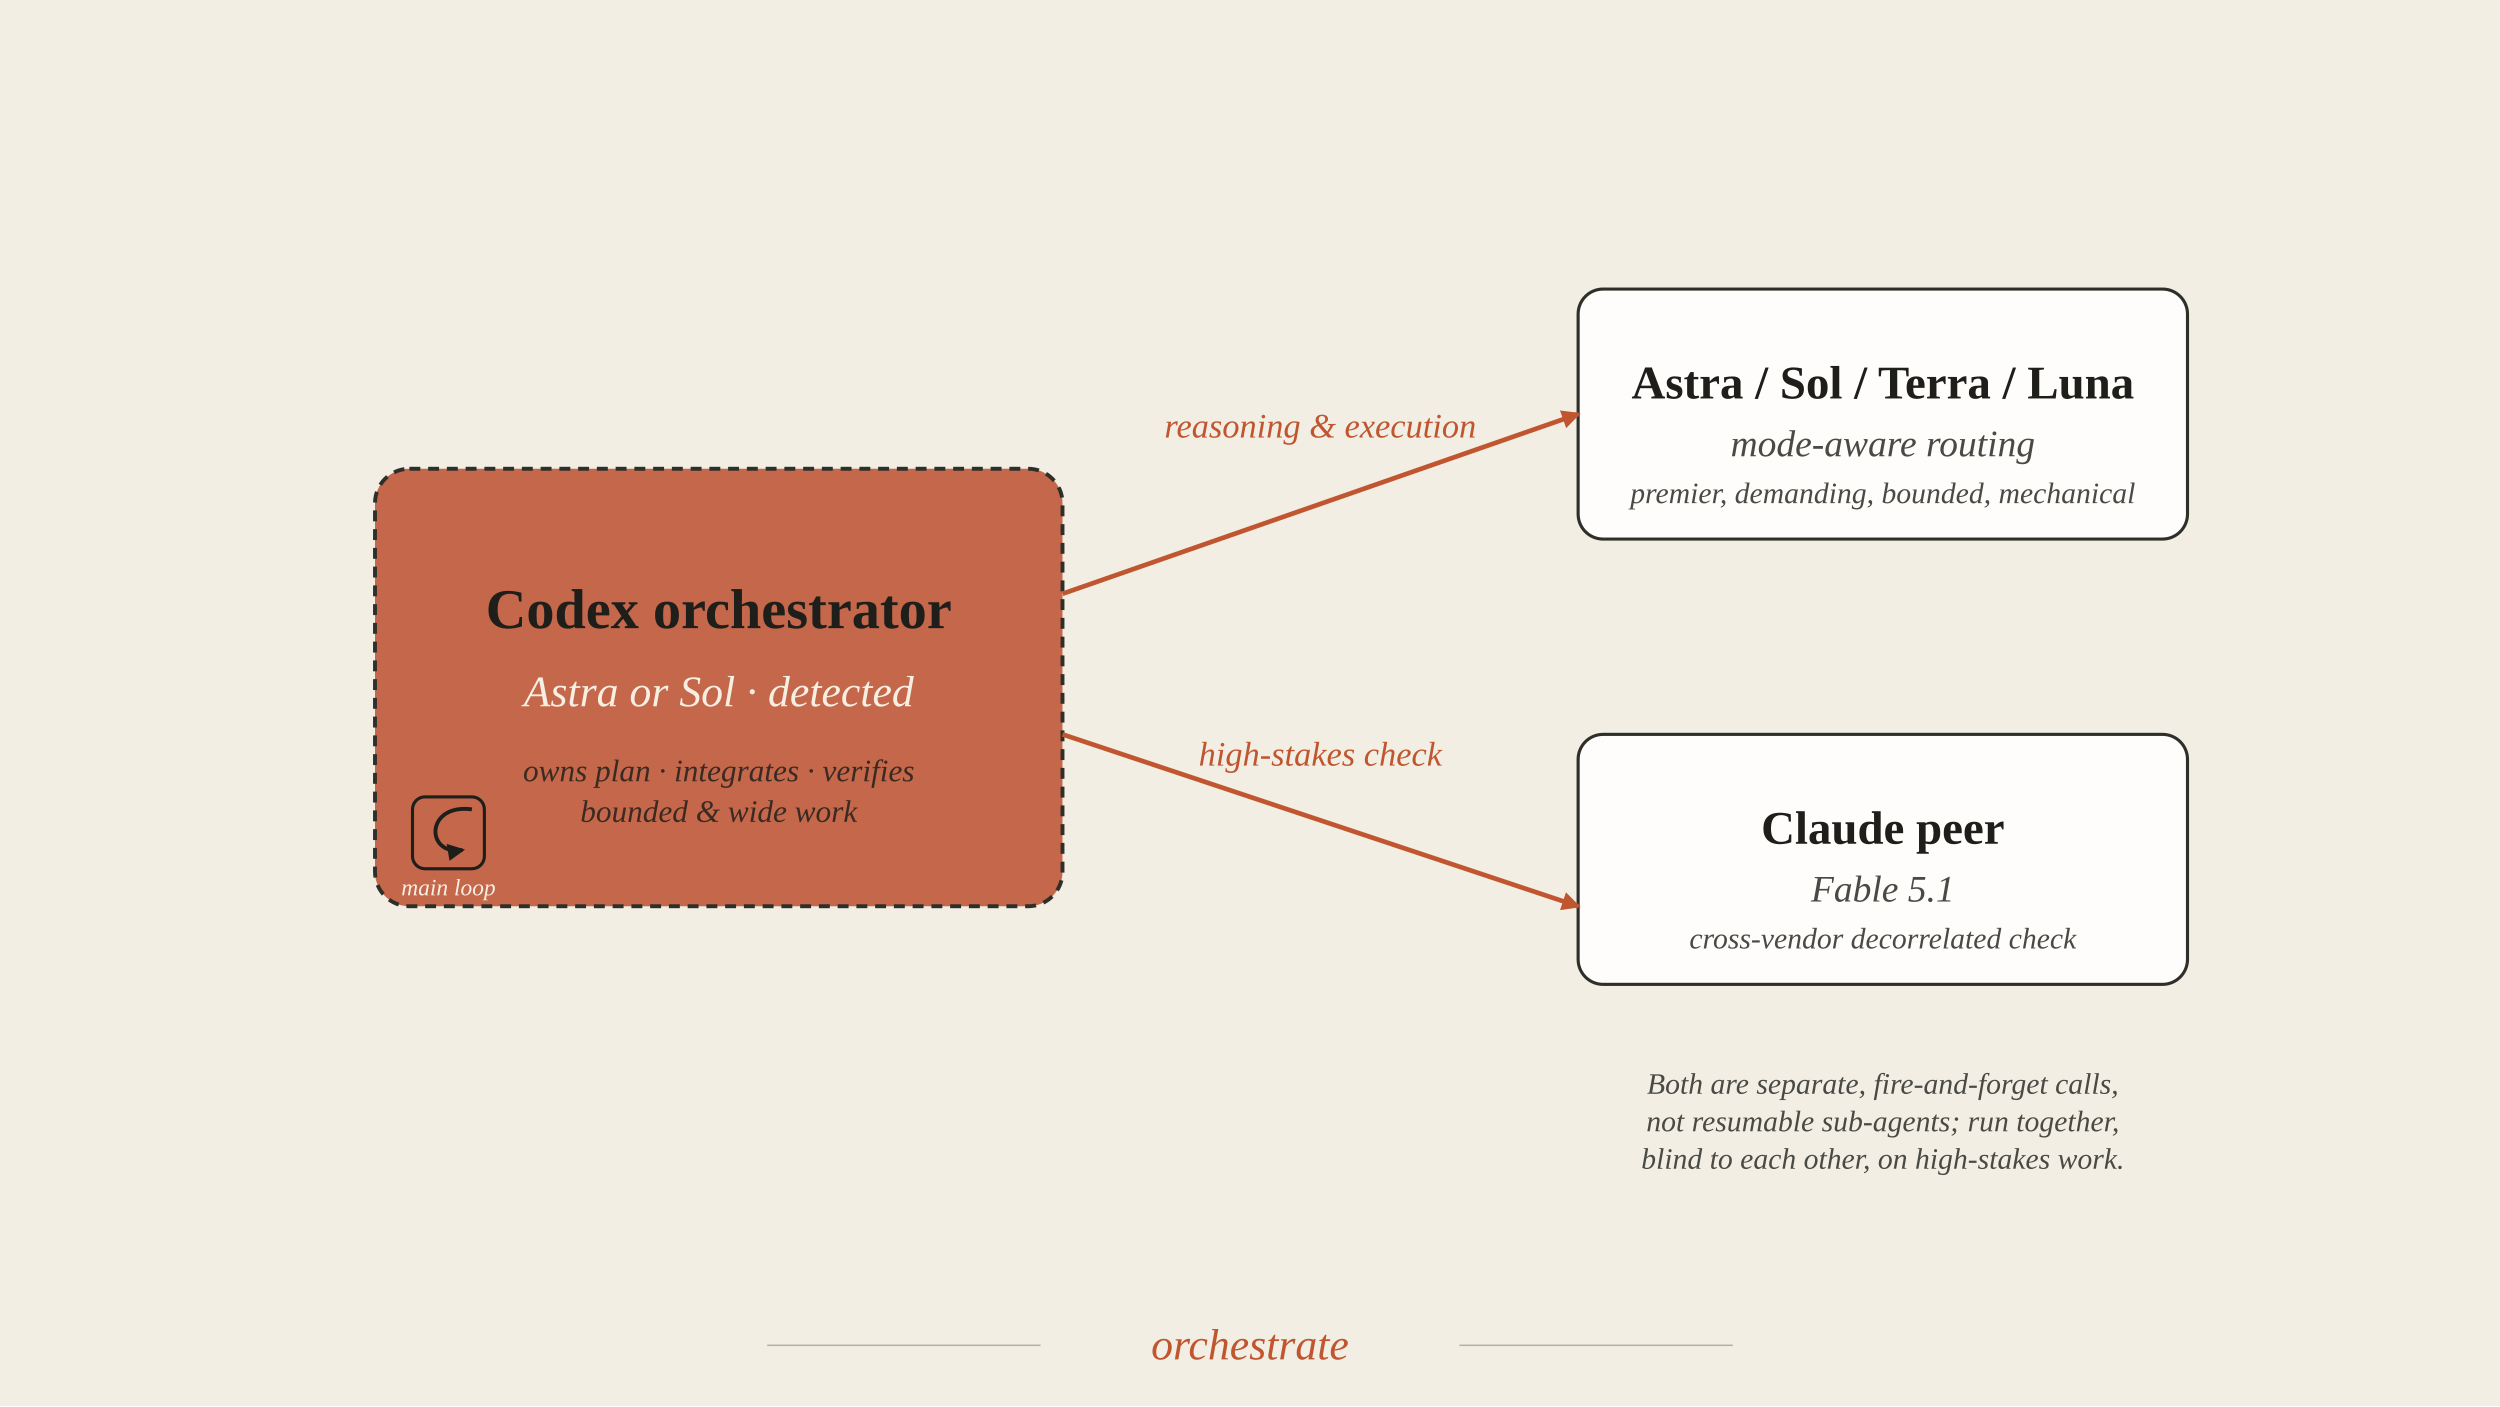
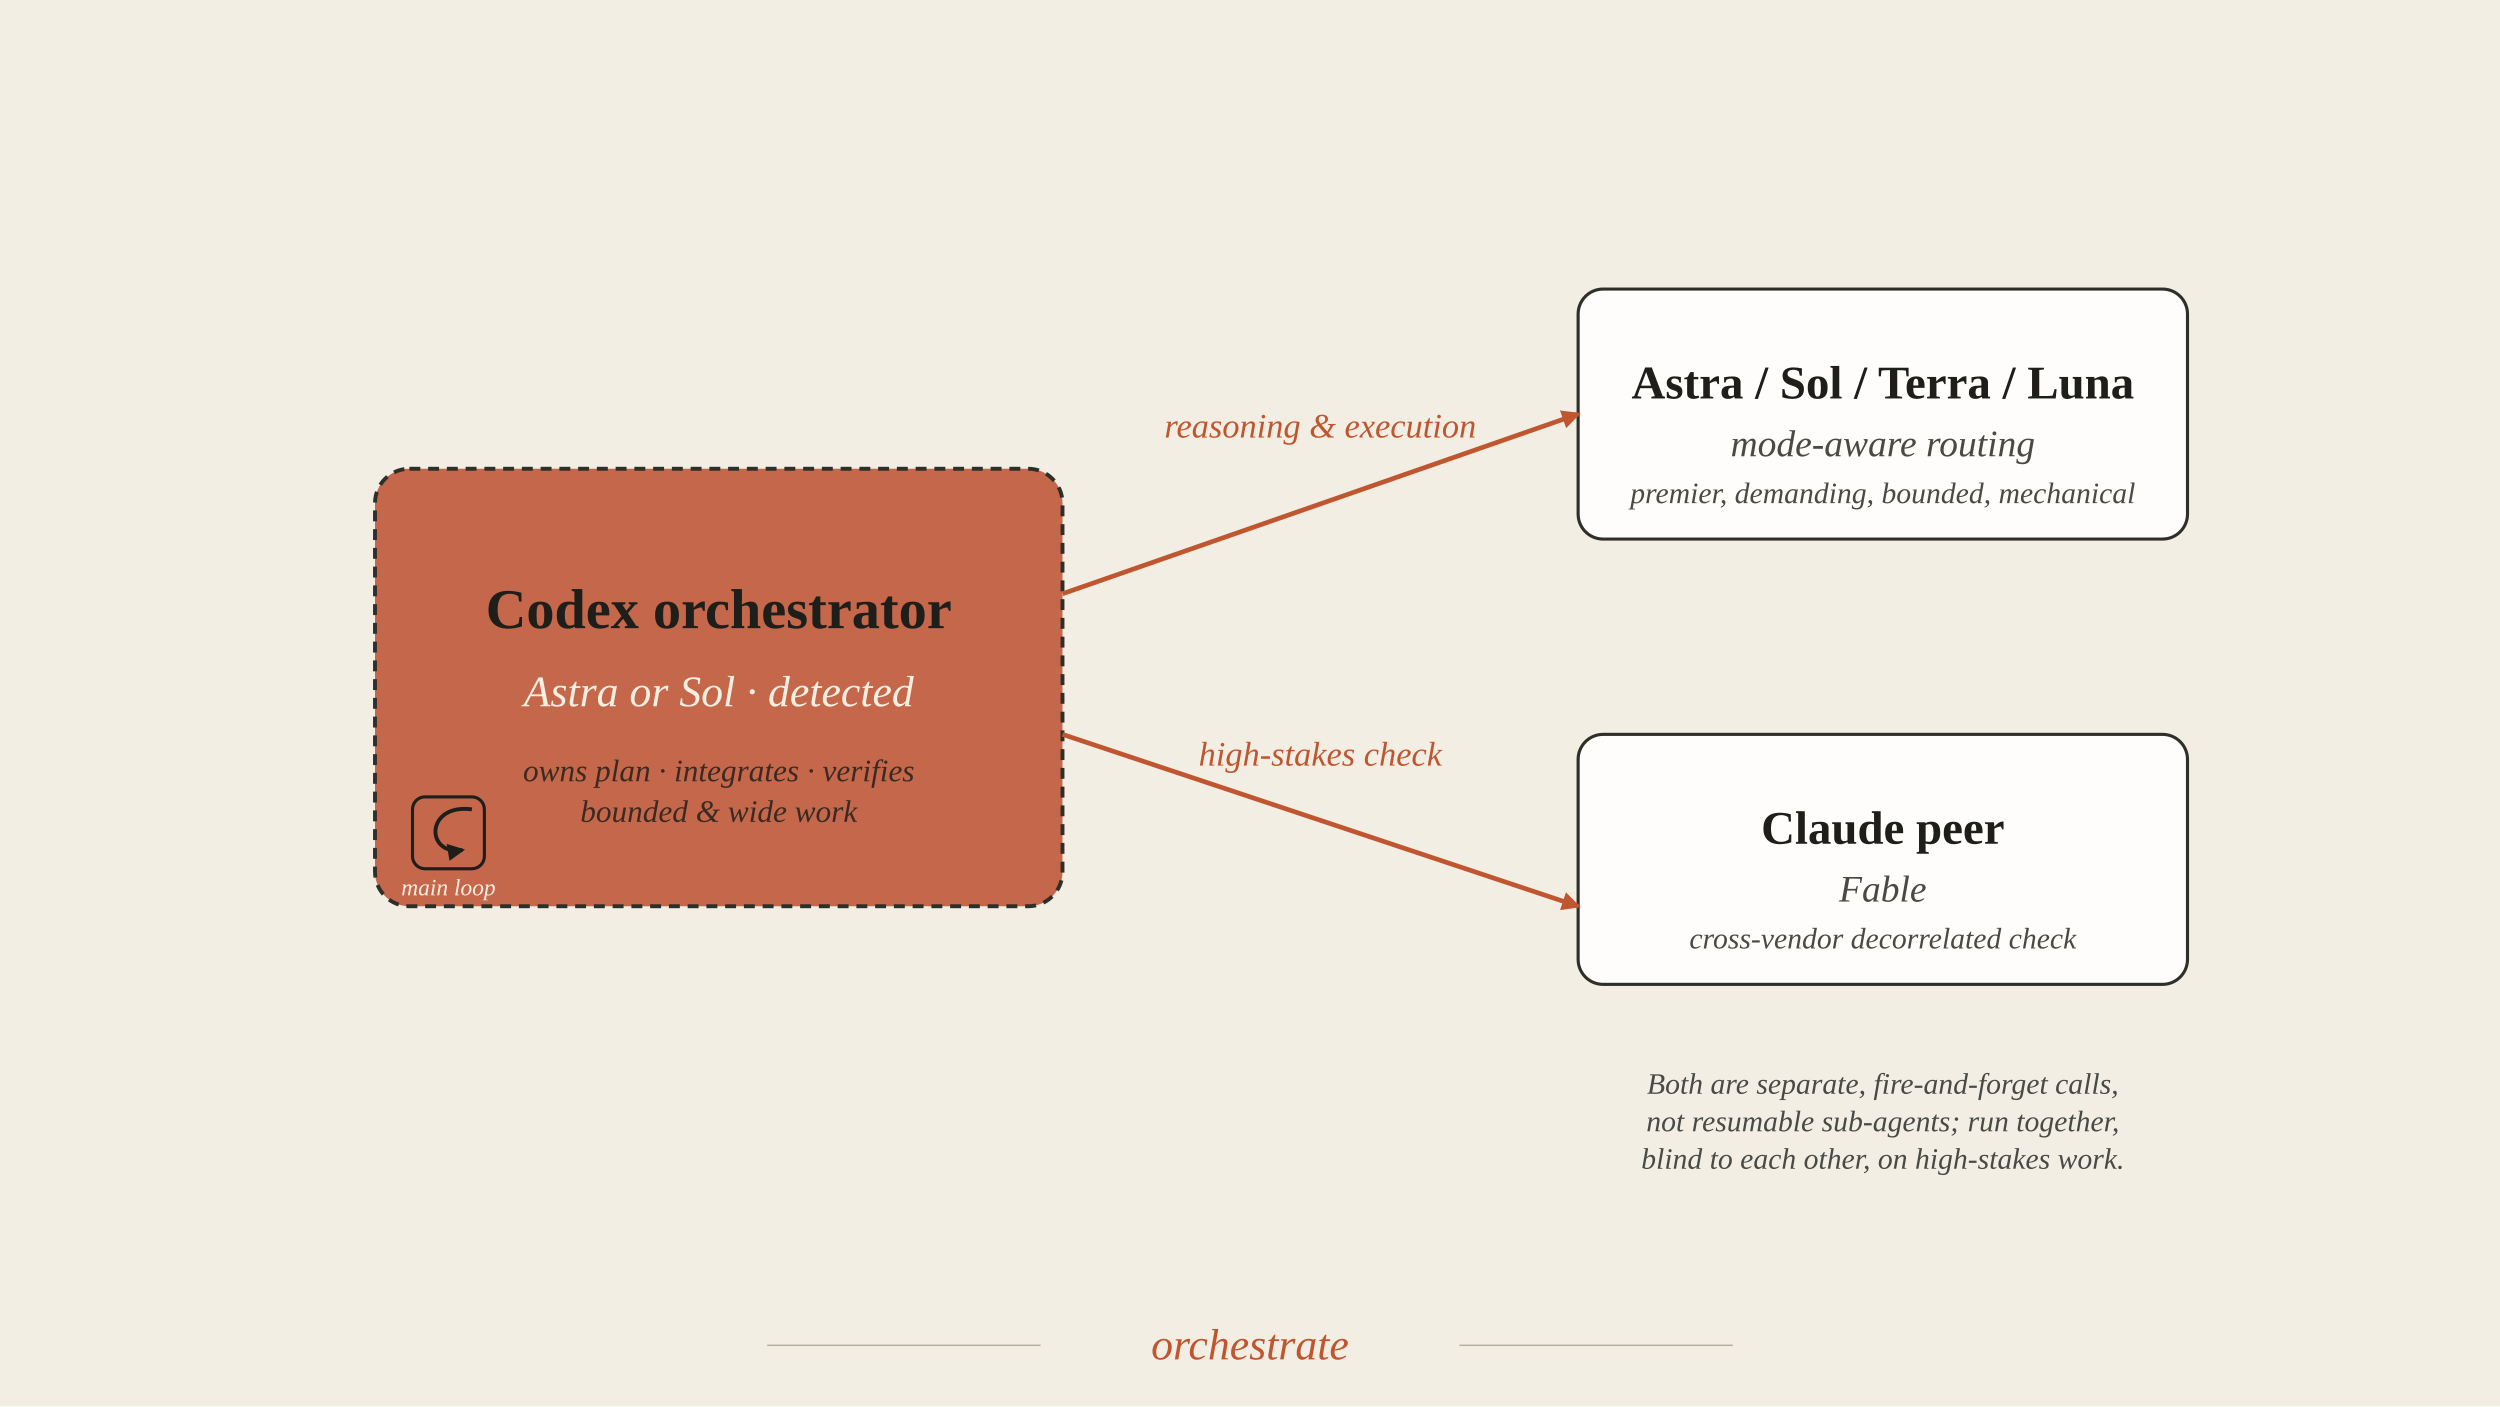
<svg xmlns="http://www.w3.org/2000/svg" viewBox="0 0 1600 900" width="1600" height="900" role="img">
  <defs>
    <marker id="ah-o" viewBox="0 0 10 10" refX="8.5" refY="5" markerWidth="12" markerHeight="12" orient="auto" markerUnits="userSpaceOnUse">
      <path d="M0,0 L10,5 L0,10 z" fill="#C0562F" />
    </marker>
    <marker id="ah-k" viewBox="0 0 10 10" refX="8.5" refY="5" markerWidth="11" markerHeight="11" orient="auto" markerUnits="userSpaceOnUse">
      <path d="M0,0 L10,5 L0,10 z" fill="#1E1E1B" />
    </marker>
  </defs>
  <rect x="0" y="0" width="1600" height="900" fill="#F2EEE4" />
  <rect x="240" y="300" width="440" height="280" rx="22" ry="22" fill="#C4674A" stroke="#2F2F2A" stroke-width="2.5" stroke-dasharray="7 5" />
  <text x="460" y="402" font-family="Georgia, 'Times New Roman', serif" font-size="36" fill="#1E1E1B" font-weight="bold" text-anchor="middle">Codex orchestrator</text>
  <text x="460" y="452" font-family="Georgia, 'Times New Roman', serif" font-size="28" fill="#F7EFE2" font-style="italic" text-anchor="middle">Astra or Sol · detected</text>
  <text x="460" y="500" font-family="Georgia, 'Times New Roman', serif" font-size="20" fill="#3B2A22" font-style="italic" text-anchor="middle">owns plan · integrates · verifies</text>
  <text x="460" y="526" font-family="Georgia, 'Times New Roman', serif" font-size="20" fill="#3B2A22" font-style="italic" text-anchor="middle">bounded &amp; wide work</text>
  <rect x="264" y="510" width="46" height="46" rx="8" ry="8" fill="none" stroke="#1E1E1B" stroke-width="2" />
  <path d="M 302 518 C 272 514, 272 548, 296 544" fill="none" stroke="#1E1E1B" stroke-width="2.5" marker-end="url(#ah-k)" />
  <text x="287" y="573" font-family="Georgia, 'Times New Roman', serif" font-size="15" fill="#F7EFE2" font-style="italic" text-anchor="middle">main loop</text>
  <rect x="1010" y="185" width="390" height="160" rx="16" ry="16" fill="#FEFDFB" stroke="#2F2F2A" stroke-width="2" />
  <text x="1205" y="255" font-family="Georgia, 'Times New Roman', serif" font-size="30" fill="#1E1E1B" font-weight="bold" text-anchor="middle">Astra / Sol / Terra / Luna</text>
  <text x="1205" y="292" font-family="Georgia, 'Times New Roman', serif" font-size="24" fill="#4A4A45" font-style="italic" text-anchor="middle">mode-aware routing</text>
  <text x="1205" y="322" font-family="Georgia, 'Times New Roman', serif" font-size="19" fill="#4A4A45" font-style="italic" text-anchor="middle">premier, demanding, bounded, mechanical</text>
  <rect x="1010" y="470" width="390" height="160" rx="16" ry="16" fill="#FEFDFB" stroke="#2F2F2A" stroke-width="2" />
  <text x="1205" y="540" font-family="Georgia, 'Times New Roman', serif" font-size="30" fill="#1E1E1B" font-weight="bold" text-anchor="middle">Claude peer</text>
-   <text x="1205" y="577" font-family="Georgia, 'Times New Roman', serif" font-size="24" fill="#4A4A45" font-style="italic" text-anchor="middle">Fable 5.1</text>
+   <text x="1205" y="577" font-family="Georgia, 'Times New Roman', serif" font-size="24" fill="#4A4A45" font-style="italic" text-anchor="middle">Fable</text>
  <text x="1205" y="607" font-family="Georgia, 'Times New Roman', serif" font-size="19" fill="#4A4A45" font-style="italic" text-anchor="middle">cross-vendor decorrelated check</text>
  <line x1="680" y1="380" x2="1010" y2="265" stroke="#C0562F" stroke-width="3" marker-end="url(#ah-o)" />
  <line x1="680" y1="470" x2="1010" y2="580" stroke="#C0562F" stroke-width="3" marker-end="url(#ah-o)" />
  <text x="845" y="280" font-family="Georgia, 'Times New Roman', serif" font-size="22" fill="#C0562F" font-style="italic" text-anchor="middle">reasoning &amp; execution</text>
  <text x="845" y="490" font-family="Georgia, 'Times New Roman', serif" font-size="22" fill="#C0562F" font-style="italic" text-anchor="middle">high-stakes check</text>
  <text x="1205" y="700" font-family="Georgia, 'Times New Roman', serif" font-size="19" fill="#4A4A45" font-style="italic" text-anchor="middle">Both are separate, fire-and-forget calls,</text>
  <text x="1205" y="724" font-family="Georgia, 'Times New Roman', serif" font-size="19" fill="#4A4A45" font-style="italic" text-anchor="middle">not resumable sub-agents; run together,</text>
  <text x="1205" y="748" font-family="Georgia, 'Times New Roman', serif" font-size="19" fill="#4A4A45" font-style="italic" text-anchor="middle">blind to each other, on high-stakes work.</text>
  <line x1="491" y1="861" x2="666" y2="861" stroke="#B9B2A0" stroke-width="1" />
  <line x1="934" y1="861" x2="1109" y2="861" stroke="#B9B2A0" stroke-width="1" />
  <text x="800" y="870" font-family="Georgia, 'Times New Roman', serif" font-size="28" fill="#C0562F" font-style="italic" text-anchor="middle">orchestrate</text>
</svg>
